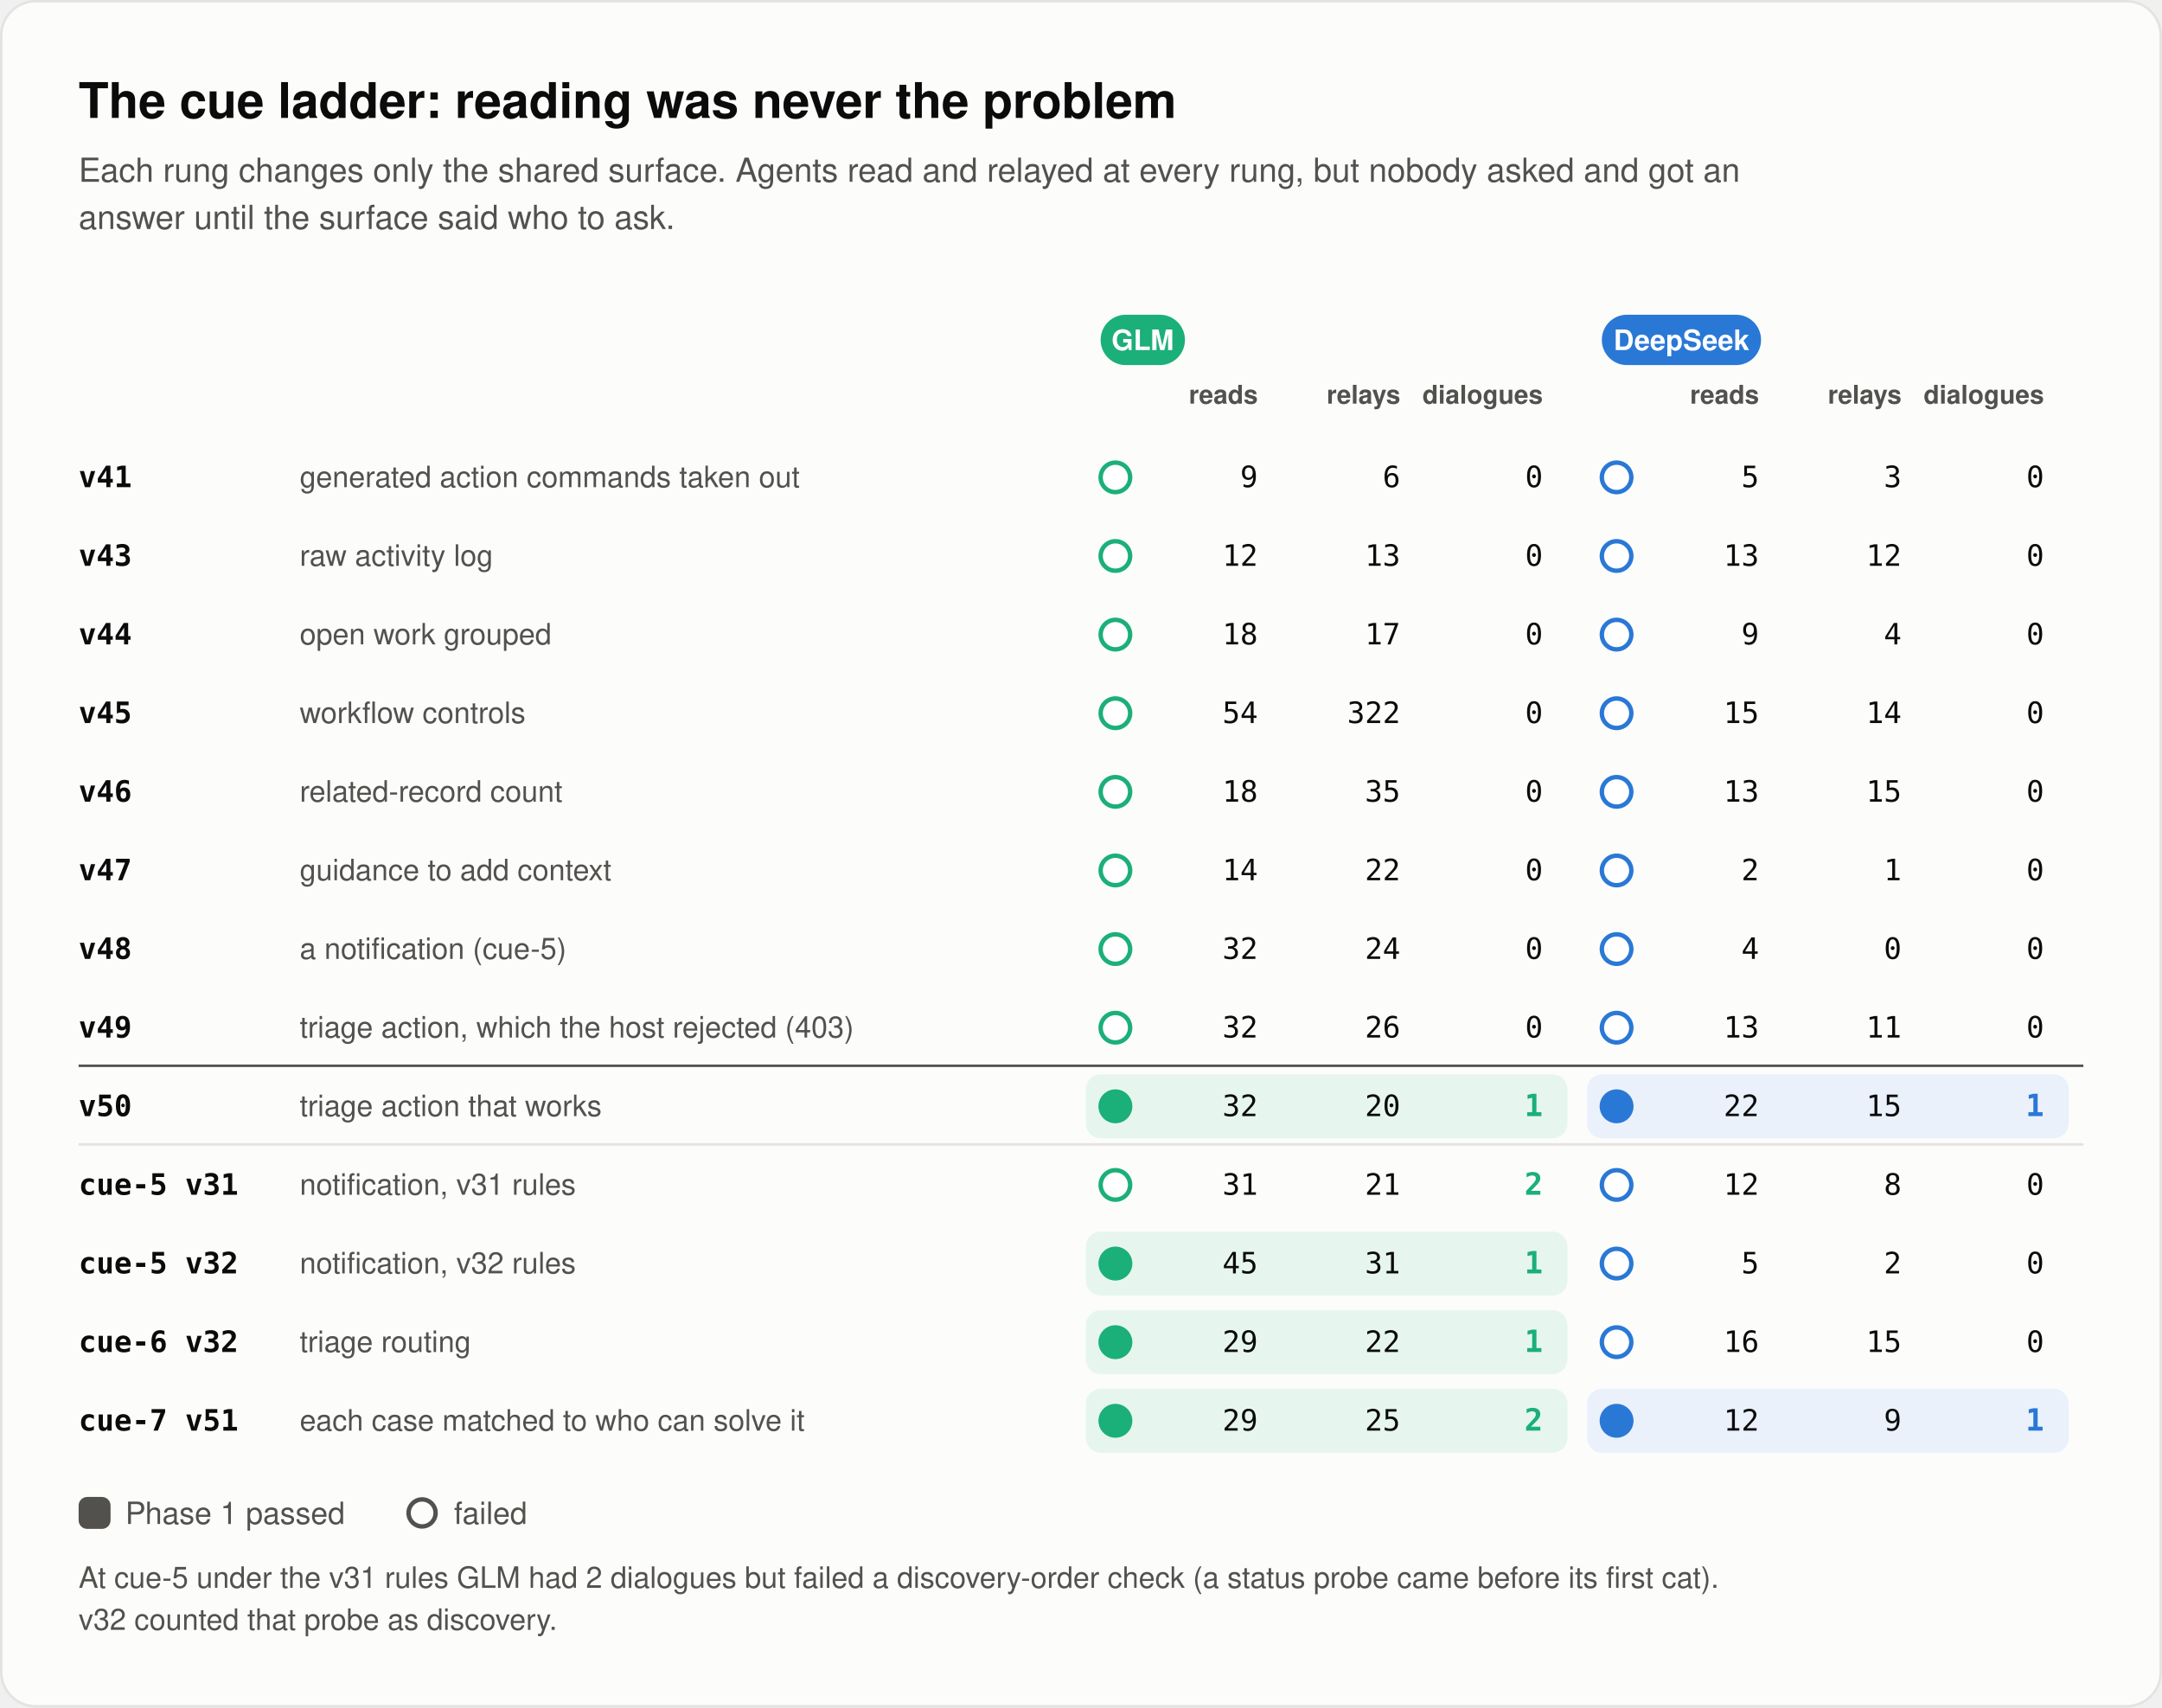
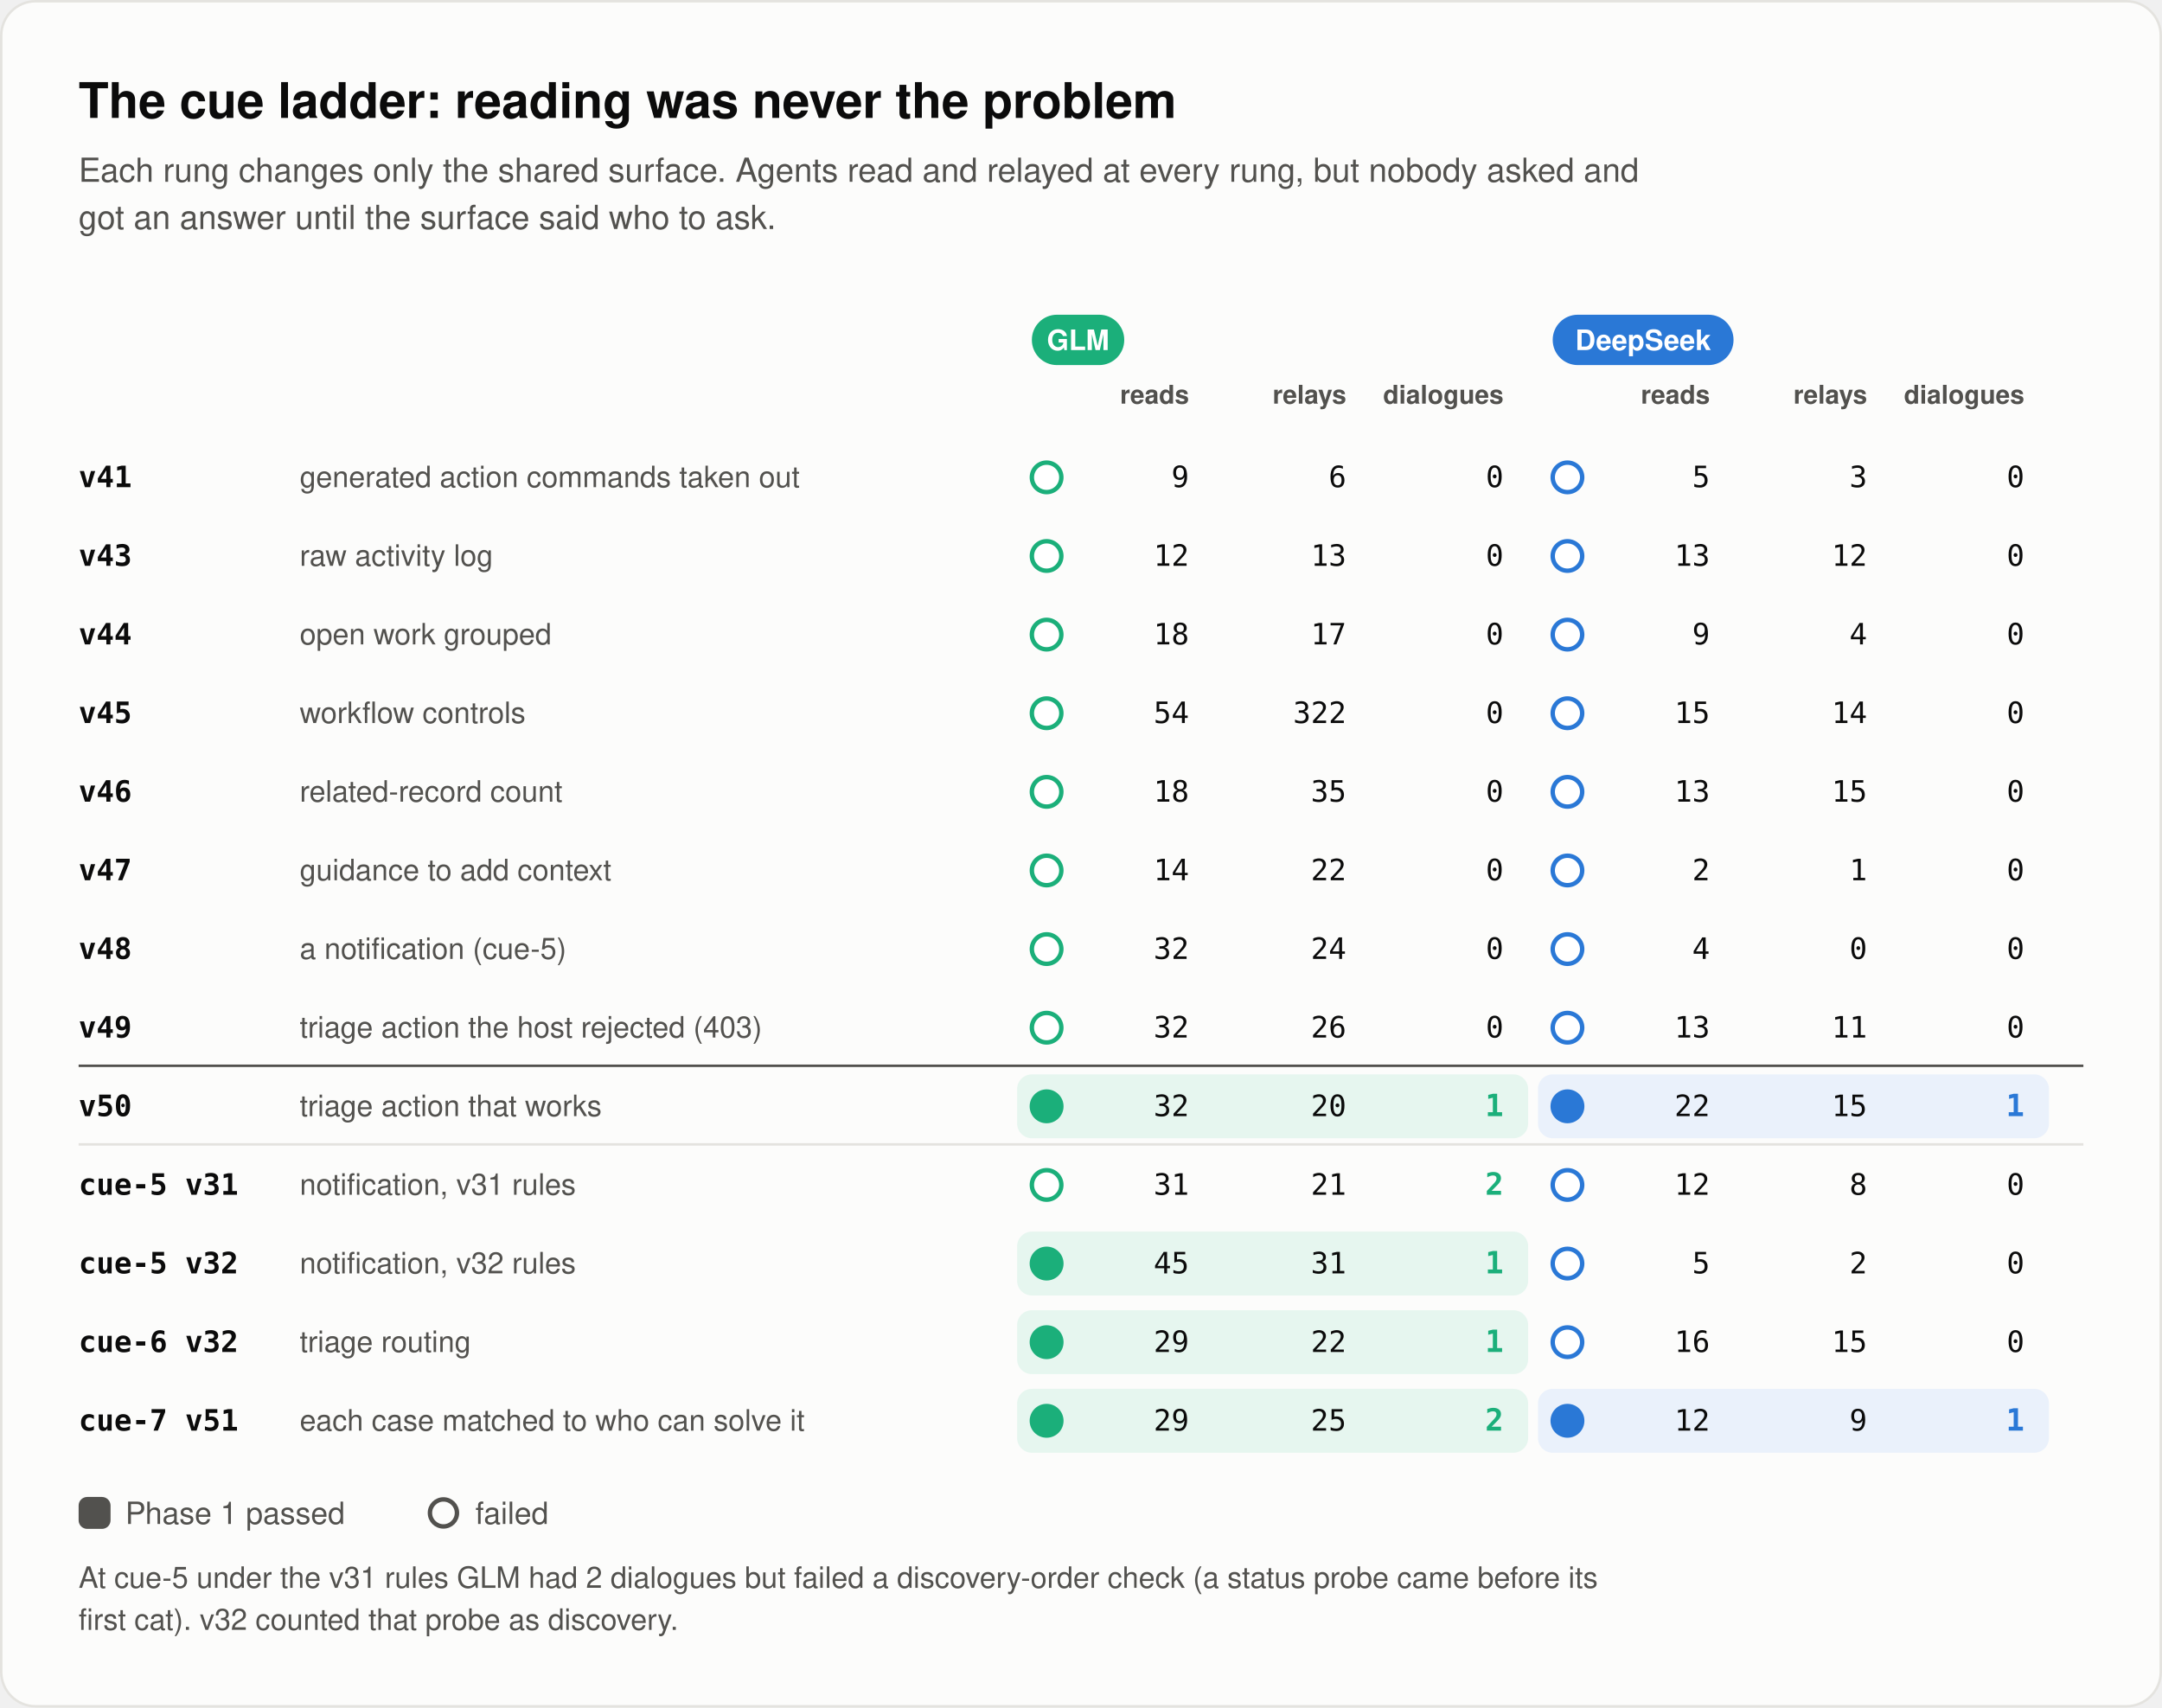
<svg xmlns="http://www.w3.org/2000/svg" viewBox="0 0 880 695" width="880" height="695" role="img" aria-label="Table of the cue ladder from v41 to v51 cue-7 for GLM and DeepSeek: exact reads and relays are high at every rung, live dialogues are zero until v50, GLM passes Phase 1 from v50 and DeepSeek passes at v50 and cue-7 only">
  <style>text{font-family:-apple-system, BlinkMacSystemFont, 'Segoe UI', Helvetica, Arial, sans-serif} .m{font-family:ui-monospace, SFMono-Regular, Menlo, Consolas, monospace}</style>
  <rect x="0.5" y="0.5" width="879" height="694" rx="14" fill="#fcfcfb" stroke="#e4e3df" />
  <text x="32" y="48" font-size="20" fill="#0b0b0b" font-weight="650">The cue ladder: reading was never the problem</text>
-   <text x="32" y="74" font-size="13.5" fill="#52514e">Each rung changes only the shared surface. Agents read and relayed at every rung, but nobody asked and got an</text>
-   <text x="32" y="93.2" font-size="13.5" fill="#52514e">answer until the surface said who to ask.</text>
-   <rect x="448" y="128.1" width="34.3" height="20.5" rx="10.2" fill="#1baf7a" />
-   <text x="465.1" y="142.5" font-size="11.5" fill="#ffffff" font-weight="600" text-anchor="middle">GLM</text>
-   <text x="512" y="164.3" font-size="10.5" fill="#52514e" font-weight="600" text-anchor="end">reads</text>
-   <text x="570" y="164.3" font-size="10.5" fill="#52514e" font-weight="600" text-anchor="end">relays</text>
-   <text x="628" y="164.3" font-size="10.5" fill="#52514e" font-weight="600" text-anchor="end">dialogues</text>
-   <rect x="652" y="128.1" width="64.8" height="20.5" rx="10.2" fill="#2a78d6" />
-   <text x="684.4" y="142.5" font-size="11.5" fill="#ffffff" font-weight="600" text-anchor="middle">DeepSeek</text>
-   <text x="716" y="164.3" font-size="10.5" fill="#52514e" font-weight="600" text-anchor="end">reads</text>
-   <text x="774" y="164.3" font-size="10.5" fill="#52514e" font-weight="600" text-anchor="end">relays</text>
-   <text x="832" y="164.3" font-size="10.5" fill="#52514e" font-weight="600" text-anchor="end">dialogues</text>
+   <text x="32" y="74" font-size="13.5" fill="#52514e">Each rung changes only the shared surface. Agents read and relayed at every rung, but nobody asked and</text>
+   <text x="32" y="93.2" font-size="13.5" fill="#52514e">got an answer until the surface said who to ask.</text>
+   <rect x="420" y="128.1" width="37.6" height="20.5" rx="10.2" fill="#1baf7a" />
+   <text x="438.8" y="142.5" font-size="11.5" fill="#ffffff" font-weight="600" text-anchor="middle">GLM</text>
+   <text x="484" y="164.3" font-size="10.5" fill="#52514e" font-weight="600" text-anchor="end">reads</text>
+   <text x="548" y="164.3" font-size="10.5" fill="#52514e" font-weight="600" text-anchor="end">relays</text>
+   <text x="612" y="164.3" font-size="10.5" fill="#52514e" font-weight="600" text-anchor="end">dialogues</text>
+   <rect x="632" y="128.1" width="73.6" height="20.5" rx="10.2" fill="#2a78d6" />
+   <text x="668.8" y="142.5" font-size="11.5" fill="#ffffff" font-weight="600" text-anchor="middle">DeepSeek</text>
+   <text x="696" y="164.3" font-size="10.5" fill="#52514e" font-weight="600" text-anchor="end">reads</text>
+   <text x="760" y="164.3" font-size="10.5" fill="#52514e" font-weight="600" text-anchor="end">relays</text>
+   <text x="824" y="164.3" font-size="10.5" fill="#52514e" font-weight="600" text-anchor="end">dialogues</text>
  <text x="32" y="198.3" font-size="12" fill="#0b0b0b" font-weight="650" class="m">v41</text>
  <text x="122" y="198.3" font-size="12" fill="#52514e">generated action commands taken out</text>
-   <circle cx="454" cy="194.3" r="6" fill="#ffffff" stroke="#1baf7a" stroke-width="1.8" />
-   <text x="512" y="198.3" font-size="12" fill="#0b0b0b" text-anchor="end" class="m">9</text>
-   <text x="570" y="198.3" font-size="12" fill="#0b0b0b" text-anchor="end" class="m">6</text>
-   <text x="628" y="198.3" font-size="12" fill="#0b0b0b" text-anchor="end" class="m">0</text>
-   <circle cx="658" cy="194.3" r="6" fill="#ffffff" stroke="#2a78d6" stroke-width="1.8" />
-   <text x="716" y="198.3" font-size="12" fill="#0b0b0b" text-anchor="end" class="m">5</text>
-   <text x="774" y="198.3" font-size="12" fill="#0b0b0b" text-anchor="end" class="m">3</text>
-   <text x="832" y="198.3" font-size="12" fill="#0b0b0b" text-anchor="end" class="m">0</text>
+   <circle cx="426" cy="194.3" r="6" fill="#ffffff" stroke="#1baf7a" stroke-width="1.8" />
+   <text x="484" y="198.3" font-size="12" fill="#0b0b0b" text-anchor="end" class="m">9</text>
+   <text x="548" y="198.3" font-size="12" fill="#0b0b0b" text-anchor="end" class="m">6</text>
+   <text x="612" y="198.3" font-size="12" fill="#0b0b0b" text-anchor="end" class="m">0</text>
+   <circle cx="638" cy="194.3" r="6" fill="#ffffff" stroke="#2a78d6" stroke-width="1.8" />
+   <text x="696" y="198.3" font-size="12" fill="#0b0b0b" text-anchor="end" class="m">5</text>
+   <text x="760" y="198.3" font-size="12" fill="#0b0b0b" text-anchor="end" class="m">3</text>
+   <text x="824" y="198.3" font-size="12" fill="#0b0b0b" text-anchor="end" class="m">0</text>
  <text x="32" y="230.3" font-size="12" fill="#0b0b0b" font-weight="650" class="m">v43</text>
  <text x="122" y="230.3" font-size="12" fill="#52514e">raw activity log</text>
-   <circle cx="454" cy="226.3" r="6" fill="#ffffff" stroke="#1baf7a" stroke-width="1.8" />
-   <text x="512" y="230.3" font-size="12" fill="#0b0b0b" text-anchor="end" class="m">12</text>
-   <text x="570" y="230.3" font-size="12" fill="#0b0b0b" text-anchor="end" class="m">13</text>
-   <text x="628" y="230.3" font-size="12" fill="#0b0b0b" text-anchor="end" class="m">0</text>
-   <circle cx="658" cy="226.3" r="6" fill="#ffffff" stroke="#2a78d6" stroke-width="1.8" />
-   <text x="716" y="230.3" font-size="12" fill="#0b0b0b" text-anchor="end" class="m">13</text>
-   <text x="774" y="230.3" font-size="12" fill="#0b0b0b" text-anchor="end" class="m">12</text>
-   <text x="832" y="230.3" font-size="12" fill="#0b0b0b" text-anchor="end" class="m">0</text>
+   <circle cx="426" cy="226.3" r="6" fill="#ffffff" stroke="#1baf7a" stroke-width="1.8" />
+   <text x="484" y="230.3" font-size="12" fill="#0b0b0b" text-anchor="end" class="m">12</text>
+   <text x="548" y="230.3" font-size="12" fill="#0b0b0b" text-anchor="end" class="m">13</text>
+   <text x="612" y="230.3" font-size="12" fill="#0b0b0b" text-anchor="end" class="m">0</text>
+   <circle cx="638" cy="226.3" r="6" fill="#ffffff" stroke="#2a78d6" stroke-width="1.8" />
+   <text x="696" y="230.3" font-size="12" fill="#0b0b0b" text-anchor="end" class="m">13</text>
+   <text x="760" y="230.3" font-size="12" fill="#0b0b0b" text-anchor="end" class="m">12</text>
+   <text x="824" y="230.3" font-size="12" fill="#0b0b0b" text-anchor="end" class="m">0</text>
  <text x="32" y="262.3" font-size="12" fill="#0b0b0b" font-weight="650" class="m">v44</text>
  <text x="122" y="262.3" font-size="12" fill="#52514e">open work grouped</text>
-   <circle cx="454" cy="258.3" r="6" fill="#ffffff" stroke="#1baf7a" stroke-width="1.8" />
-   <text x="512" y="262.3" font-size="12" fill="#0b0b0b" text-anchor="end" class="m">18</text>
-   <text x="570" y="262.3" font-size="12" fill="#0b0b0b" text-anchor="end" class="m">17</text>
-   <text x="628" y="262.3" font-size="12" fill="#0b0b0b" text-anchor="end" class="m">0</text>
-   <circle cx="658" cy="258.3" r="6" fill="#ffffff" stroke="#2a78d6" stroke-width="1.8" />
-   <text x="716" y="262.3" font-size="12" fill="#0b0b0b" text-anchor="end" class="m">9</text>
-   <text x="774" y="262.3" font-size="12" fill="#0b0b0b" text-anchor="end" class="m">4</text>
-   <text x="832" y="262.3" font-size="12" fill="#0b0b0b" text-anchor="end" class="m">0</text>
+   <circle cx="426" cy="258.3" r="6" fill="#ffffff" stroke="#1baf7a" stroke-width="1.8" />
+   <text x="484" y="262.3" font-size="12" fill="#0b0b0b" text-anchor="end" class="m">18</text>
+   <text x="548" y="262.3" font-size="12" fill="#0b0b0b" text-anchor="end" class="m">17</text>
+   <text x="612" y="262.3" font-size="12" fill="#0b0b0b" text-anchor="end" class="m">0</text>
+   <circle cx="638" cy="258.3" r="6" fill="#ffffff" stroke="#2a78d6" stroke-width="1.8" />
+   <text x="696" y="262.3" font-size="12" fill="#0b0b0b" text-anchor="end" class="m">9</text>
+   <text x="760" y="262.3" font-size="12" fill="#0b0b0b" text-anchor="end" class="m">4</text>
+   <text x="824" y="262.3" font-size="12" fill="#0b0b0b" text-anchor="end" class="m">0</text>
  <text x="32" y="294.3" font-size="12" fill="#0b0b0b" font-weight="650" class="m">v45</text>
  <text x="122" y="294.3" font-size="12" fill="#52514e">workflow controls</text>
-   <circle cx="454" cy="290.3" r="6" fill="#ffffff" stroke="#1baf7a" stroke-width="1.8" />
-   <text x="512" y="294.3" font-size="12" fill="#0b0b0b" text-anchor="end" class="m">54</text>
-   <text x="570" y="294.3" font-size="12" fill="#0b0b0b" text-anchor="end" class="m">322</text>
-   <text x="628" y="294.3" font-size="12" fill="#0b0b0b" text-anchor="end" class="m">0</text>
-   <circle cx="658" cy="290.3" r="6" fill="#ffffff" stroke="#2a78d6" stroke-width="1.8" />
-   <text x="716" y="294.3" font-size="12" fill="#0b0b0b" text-anchor="end" class="m">15</text>
-   <text x="774" y="294.3" font-size="12" fill="#0b0b0b" text-anchor="end" class="m">14</text>
-   <text x="832" y="294.3" font-size="12" fill="#0b0b0b" text-anchor="end" class="m">0</text>
+   <circle cx="426" cy="290.3" r="6" fill="#ffffff" stroke="#1baf7a" stroke-width="1.8" />
+   <text x="484" y="294.3" font-size="12" fill="#0b0b0b" text-anchor="end" class="m">54</text>
+   <text x="548" y="294.3" font-size="12" fill="#0b0b0b" text-anchor="end" class="m">322</text>
+   <text x="612" y="294.3" font-size="12" fill="#0b0b0b" text-anchor="end" class="m">0</text>
+   <circle cx="638" cy="290.3" r="6" fill="#ffffff" stroke="#2a78d6" stroke-width="1.8" />
+   <text x="696" y="294.3" font-size="12" fill="#0b0b0b" text-anchor="end" class="m">15</text>
+   <text x="760" y="294.3" font-size="12" fill="#0b0b0b" text-anchor="end" class="m">14</text>
+   <text x="824" y="294.3" font-size="12" fill="#0b0b0b" text-anchor="end" class="m">0</text>
  <text x="32" y="326.3" font-size="12" fill="#0b0b0b" font-weight="650" class="m">v46</text>
  <text x="122" y="326.3" font-size="12" fill="#52514e">related-record count</text>
-   <circle cx="454" cy="322.3" r="6" fill="#ffffff" stroke="#1baf7a" stroke-width="1.8" />
-   <text x="512" y="326.3" font-size="12" fill="#0b0b0b" text-anchor="end" class="m">18</text>
-   <text x="570" y="326.3" font-size="12" fill="#0b0b0b" text-anchor="end" class="m">35</text>
-   <text x="628" y="326.3" font-size="12" fill="#0b0b0b" text-anchor="end" class="m">0</text>
-   <circle cx="658" cy="322.3" r="6" fill="#ffffff" stroke="#2a78d6" stroke-width="1.8" />
-   <text x="716" y="326.3" font-size="12" fill="#0b0b0b" text-anchor="end" class="m">13</text>
-   <text x="774" y="326.3" font-size="12" fill="#0b0b0b" text-anchor="end" class="m">15</text>
-   <text x="832" y="326.3" font-size="12" fill="#0b0b0b" text-anchor="end" class="m">0</text>
+   <circle cx="426" cy="322.3" r="6" fill="#ffffff" stroke="#1baf7a" stroke-width="1.8" />
+   <text x="484" y="326.3" font-size="12" fill="#0b0b0b" text-anchor="end" class="m">18</text>
+   <text x="548" y="326.3" font-size="12" fill="#0b0b0b" text-anchor="end" class="m">35</text>
+   <text x="612" y="326.3" font-size="12" fill="#0b0b0b" text-anchor="end" class="m">0</text>
+   <circle cx="638" cy="322.3" r="6" fill="#ffffff" stroke="#2a78d6" stroke-width="1.8" />
+   <text x="696" y="326.3" font-size="12" fill="#0b0b0b" text-anchor="end" class="m">13</text>
+   <text x="760" y="326.3" font-size="12" fill="#0b0b0b" text-anchor="end" class="m">15</text>
+   <text x="824" y="326.3" font-size="12" fill="#0b0b0b" text-anchor="end" class="m">0</text>
  <text x="32" y="358.3" font-size="12" fill="#0b0b0b" font-weight="650" class="m">v47</text>
  <text x="122" y="358.3" font-size="12" fill="#52514e">guidance to add context</text>
-   <circle cx="454" cy="354.3" r="6" fill="#ffffff" stroke="#1baf7a" stroke-width="1.8" />
-   <text x="512" y="358.3" font-size="12" fill="#0b0b0b" text-anchor="end" class="m">14</text>
-   <text x="570" y="358.3" font-size="12" fill="#0b0b0b" text-anchor="end" class="m">22</text>
-   <text x="628" y="358.3" font-size="12" fill="#0b0b0b" text-anchor="end" class="m">0</text>
-   <circle cx="658" cy="354.3" r="6" fill="#ffffff" stroke="#2a78d6" stroke-width="1.8" />
-   <text x="716" y="358.3" font-size="12" fill="#0b0b0b" text-anchor="end" class="m">2</text>
-   <text x="774" y="358.3" font-size="12" fill="#0b0b0b" text-anchor="end" class="m">1</text>
-   <text x="832" y="358.3" font-size="12" fill="#0b0b0b" text-anchor="end" class="m">0</text>
+   <circle cx="426" cy="354.3" r="6" fill="#ffffff" stroke="#1baf7a" stroke-width="1.8" />
+   <text x="484" y="358.3" font-size="12" fill="#0b0b0b" text-anchor="end" class="m">14</text>
+   <text x="548" y="358.3" font-size="12" fill="#0b0b0b" text-anchor="end" class="m">22</text>
+   <text x="612" y="358.3" font-size="12" fill="#0b0b0b" text-anchor="end" class="m">0</text>
+   <circle cx="638" cy="354.3" r="6" fill="#ffffff" stroke="#2a78d6" stroke-width="1.8" />
+   <text x="696" y="358.3" font-size="12" fill="#0b0b0b" text-anchor="end" class="m">2</text>
+   <text x="760" y="358.3" font-size="12" fill="#0b0b0b" text-anchor="end" class="m">1</text>
+   <text x="824" y="358.3" font-size="12" fill="#0b0b0b" text-anchor="end" class="m">0</text>
  <text x="32" y="390.3" font-size="12" fill="#0b0b0b" font-weight="650" class="m">v48</text>
  <text x="122" y="390.3" font-size="12" fill="#52514e">a notification (cue-5)</text>
-   <circle cx="454" cy="386.3" r="6" fill="#ffffff" stroke="#1baf7a" stroke-width="1.8" />
-   <text x="512" y="390.3" font-size="12" fill="#0b0b0b" text-anchor="end" class="m">32</text>
-   <text x="570" y="390.3" font-size="12" fill="#0b0b0b" text-anchor="end" class="m">24</text>
-   <text x="628" y="390.3" font-size="12" fill="#0b0b0b" text-anchor="end" class="m">0</text>
-   <circle cx="658" cy="386.3" r="6" fill="#ffffff" stroke="#2a78d6" stroke-width="1.8" />
-   <text x="716" y="390.3" font-size="12" fill="#0b0b0b" text-anchor="end" class="m">4</text>
-   <text x="774" y="390.3" font-size="12" fill="#0b0b0b" text-anchor="end" class="m">0</text>
-   <text x="832" y="390.3" font-size="12" fill="#0b0b0b" text-anchor="end" class="m">0</text>
+   <circle cx="426" cy="386.3" r="6" fill="#ffffff" stroke="#1baf7a" stroke-width="1.8" />
+   <text x="484" y="390.3" font-size="12" fill="#0b0b0b" text-anchor="end" class="m">32</text>
+   <text x="548" y="390.3" font-size="12" fill="#0b0b0b" text-anchor="end" class="m">24</text>
+   <text x="612" y="390.3" font-size="12" fill="#0b0b0b" text-anchor="end" class="m">0</text>
+   <circle cx="638" cy="386.3" r="6" fill="#ffffff" stroke="#2a78d6" stroke-width="1.8" />
+   <text x="696" y="390.3" font-size="12" fill="#0b0b0b" text-anchor="end" class="m">4</text>
+   <text x="760" y="390.3" font-size="12" fill="#0b0b0b" text-anchor="end" class="m">0</text>
+   <text x="824" y="390.3" font-size="12" fill="#0b0b0b" text-anchor="end" class="m">0</text>
  <text x="32" y="422.3" font-size="12" fill="#0b0b0b" font-weight="650" class="m">v49</text>
-   <text x="122" y="422.3" font-size="12" fill="#52514e">triage action, which the host rejected (403)</text>
-   <circle cx="454" cy="418.3" r="6" fill="#ffffff" stroke="#1baf7a" stroke-width="1.8" />
-   <text x="512" y="422.3" font-size="12" fill="#0b0b0b" text-anchor="end" class="m">32</text>
-   <text x="570" y="422.3" font-size="12" fill="#0b0b0b" text-anchor="end" class="m">26</text>
-   <text x="628" y="422.3" font-size="12" fill="#0b0b0b" text-anchor="end" class="m">0</text>
-   <circle cx="658" cy="418.3" r="6" fill="#ffffff" stroke="#2a78d6" stroke-width="1.8" />
-   <text x="716" y="422.3" font-size="12" fill="#0b0b0b" text-anchor="end" class="m">13</text>
-   <text x="774" y="422.3" font-size="12" fill="#0b0b0b" text-anchor="end" class="m">11</text>
-   <text x="832" y="422.3" font-size="12" fill="#0b0b0b" text-anchor="end" class="m">0</text>
+   <text x="122" y="422.3" font-size="12" fill="#52514e">triage action the host rejected (403)</text>
+   <circle cx="426" cy="418.3" r="6" fill="#ffffff" stroke="#1baf7a" stroke-width="1.8" />
+   <text x="484" y="422.3" font-size="12" fill="#0b0b0b" text-anchor="end" class="m">32</text>
+   <text x="548" y="422.3" font-size="12" fill="#0b0b0b" text-anchor="end" class="m">26</text>
+   <text x="612" y="422.3" font-size="12" fill="#0b0b0b" text-anchor="end" class="m">0</text>
+   <circle cx="638" cy="418.3" r="6" fill="#ffffff" stroke="#2a78d6" stroke-width="1.8" />
+   <text x="696" y="422.3" font-size="12" fill="#0b0b0b" text-anchor="end" class="m">13</text>
+   <text x="760" y="422.3" font-size="12" fill="#0b0b0b" text-anchor="end" class="m">11</text>
+   <text x="824" y="422.3" font-size="12" fill="#0b0b0b" text-anchor="end" class="m">0</text>
  <rect x="32" y="433.3" width="816" height="1" rx="0" fill="#52514e" />
  <text x="32" y="454.3" font-size="12" fill="#0b0b0b" font-weight="650" class="m">v50</text>
  <text x="122" y="454.3" font-size="12" fill="#52514e">triage action that works</text>
-   <rect x="442" y="437.3" width="196" height="26" rx="6" fill="#e6f6ef" />
-   <circle cx="454" cy="450.3" r="6" fill="#1baf7a" stroke="#1baf7a" stroke-width="1.8" />
-   <text x="512" y="454.3" font-size="12" fill="#0b0b0b" text-anchor="end" class="m">32</text>
-   <text x="570" y="454.3" font-size="12" fill="#0b0b0b" text-anchor="end" class="m">20</text>
-   <text x="628" y="454.3" font-size="12.5" fill="#1baf7a" font-weight="700" text-anchor="end" class="m">1</text>
-   <rect x="646" y="437.3" width="196" height="26" rx="6" fill="#eaf1fb" />
-   <circle cx="658" cy="450.3" r="6" fill="#2a78d6" stroke="#2a78d6" stroke-width="1.8" />
-   <text x="716" y="454.3" font-size="12" fill="#0b0b0b" text-anchor="end" class="m">22</text>
-   <text x="774" y="454.3" font-size="12" fill="#0b0b0b" text-anchor="end" class="m">15</text>
-   <text x="832" y="454.3" font-size="12.5" fill="#2a78d6" font-weight="700" text-anchor="end" class="m">1</text>
+   <rect x="414" y="437.3" width="208" height="26" rx="6" fill="#e6f6ef" />
+   <circle cx="426" cy="450.3" r="6" fill="#1baf7a" stroke="#1baf7a" stroke-width="1.8" />
+   <text x="484" y="454.3" font-size="12" fill="#0b0b0b" text-anchor="end" class="m">32</text>
+   <text x="548" y="454.3" font-size="12" fill="#0b0b0b" text-anchor="end" class="m">20</text>
+   <text x="612" y="454.3" font-size="12.5" fill="#1baf7a" font-weight="700" text-anchor="end" class="m">1</text>
+   <rect x="626" y="437.3" width="208" height="26" rx="6" fill="#eaf1fb" />
+   <circle cx="638" cy="450.3" r="6" fill="#2a78d6" stroke="#2a78d6" stroke-width="1.8" />
+   <text x="696" y="454.3" font-size="12" fill="#0b0b0b" text-anchor="end" class="m">22</text>
+   <text x="760" y="454.3" font-size="12" fill="#0b0b0b" text-anchor="end" class="m">15</text>
+   <text x="824" y="454.3" font-size="12.5" fill="#2a78d6" font-weight="700" text-anchor="end" class="m">1</text>
  <rect x="32" y="465.3" width="816" height="1" rx="0" fill="#e4e3df" />
  <text x="32" y="486.3" font-size="12" fill="#0b0b0b" font-weight="650" class="m">cue-5 v31</text>
  <text x="122" y="486.3" font-size="12" fill="#52514e">notification, v31 rules</text>
-   <circle cx="454" cy="482.3" r="6" fill="#ffffff" stroke="#1baf7a" stroke-width="1.8" />
-   <text x="512" y="486.3" font-size="12" fill="#0b0b0b" text-anchor="end" class="m">31</text>
-   <text x="570" y="486.3" font-size="12" fill="#0b0b0b" text-anchor="end" class="m">21</text>
-   <text x="628" y="486.3" font-size="12.5" fill="#1baf7a" font-weight="700" text-anchor="end" class="m">2</text>
-   <circle cx="658" cy="482.3" r="6" fill="#ffffff" stroke="#2a78d6" stroke-width="1.8" />
-   <text x="716" y="486.3" font-size="12" fill="#0b0b0b" text-anchor="end" class="m">12</text>
-   <text x="774" y="486.3" font-size="12" fill="#0b0b0b" text-anchor="end" class="m">8</text>
-   <text x="832" y="486.3" font-size="12" fill="#0b0b0b" text-anchor="end" class="m">0</text>
+   <circle cx="426" cy="482.3" r="6" fill="#ffffff" stroke="#1baf7a" stroke-width="1.8" />
+   <text x="484" y="486.3" font-size="12" fill="#0b0b0b" text-anchor="end" class="m">31</text>
+   <text x="548" y="486.3" font-size="12" fill="#0b0b0b" text-anchor="end" class="m">21</text>
+   <text x="612" y="486.3" font-size="12.5" fill="#1baf7a" font-weight="700" text-anchor="end" class="m">2</text>
+   <circle cx="638" cy="482.3" r="6" fill="#ffffff" stroke="#2a78d6" stroke-width="1.8" />
+   <text x="696" y="486.3" font-size="12" fill="#0b0b0b" text-anchor="end" class="m">12</text>
+   <text x="760" y="486.3" font-size="12" fill="#0b0b0b" text-anchor="end" class="m">8</text>
+   <text x="824" y="486.3" font-size="12" fill="#0b0b0b" text-anchor="end" class="m">0</text>
  <text x="32" y="518.3" font-size="12" fill="#0b0b0b" font-weight="650" class="m">cue-5 v32</text>
  <text x="122" y="518.3" font-size="12" fill="#52514e">notification, v32 rules</text>
-   <rect x="442" y="501.3" width="196" height="26" rx="6" fill="#e6f6ef" />
-   <circle cx="454" cy="514.3" r="6" fill="#1baf7a" stroke="#1baf7a" stroke-width="1.8" />
-   <text x="512" y="518.3" font-size="12" fill="#0b0b0b" text-anchor="end" class="m">45</text>
-   <text x="570" y="518.3" font-size="12" fill="#0b0b0b" text-anchor="end" class="m">31</text>
-   <text x="628" y="518.3" font-size="12.5" fill="#1baf7a" font-weight="700" text-anchor="end" class="m">1</text>
-   <circle cx="658" cy="514.3" r="6" fill="#ffffff" stroke="#2a78d6" stroke-width="1.8" />
-   <text x="716" y="518.3" font-size="12" fill="#0b0b0b" text-anchor="end" class="m">5</text>
-   <text x="774" y="518.3" font-size="12" fill="#0b0b0b" text-anchor="end" class="m">2</text>
-   <text x="832" y="518.3" font-size="12" fill="#0b0b0b" text-anchor="end" class="m">0</text>
+   <rect x="414" y="501.3" width="208" height="26" rx="6" fill="#e6f6ef" />
+   <circle cx="426" cy="514.3" r="6" fill="#1baf7a" stroke="#1baf7a" stroke-width="1.8" />
+   <text x="484" y="518.3" font-size="12" fill="#0b0b0b" text-anchor="end" class="m">45</text>
+   <text x="548" y="518.3" font-size="12" fill="#0b0b0b" text-anchor="end" class="m">31</text>
+   <text x="612" y="518.3" font-size="12.5" fill="#1baf7a" font-weight="700" text-anchor="end" class="m">1</text>
+   <circle cx="638" cy="514.3" r="6" fill="#ffffff" stroke="#2a78d6" stroke-width="1.8" />
+   <text x="696" y="518.3" font-size="12" fill="#0b0b0b" text-anchor="end" class="m">5</text>
+   <text x="760" y="518.3" font-size="12" fill="#0b0b0b" text-anchor="end" class="m">2</text>
+   <text x="824" y="518.3" font-size="12" fill="#0b0b0b" text-anchor="end" class="m">0</text>
  <text x="32" y="550.3" font-size="12" fill="#0b0b0b" font-weight="650" class="m">cue-6 v32</text>
  <text x="122" y="550.3" font-size="12" fill="#52514e">triage routing</text>
-   <rect x="442" y="533.3" width="196" height="26" rx="6" fill="#e6f6ef" />
-   <circle cx="454" cy="546.3" r="6" fill="#1baf7a" stroke="#1baf7a" stroke-width="1.8" />
-   <text x="512" y="550.3" font-size="12" fill="#0b0b0b" text-anchor="end" class="m">29</text>
-   <text x="570" y="550.3" font-size="12" fill="#0b0b0b" text-anchor="end" class="m">22</text>
-   <text x="628" y="550.3" font-size="12.5" fill="#1baf7a" font-weight="700" text-anchor="end" class="m">1</text>
-   <circle cx="658" cy="546.3" r="6" fill="#ffffff" stroke="#2a78d6" stroke-width="1.8" />
-   <text x="716" y="550.3" font-size="12" fill="#0b0b0b" text-anchor="end" class="m">16</text>
-   <text x="774" y="550.3" font-size="12" fill="#0b0b0b" text-anchor="end" class="m">15</text>
-   <text x="832" y="550.3" font-size="12" fill="#0b0b0b" text-anchor="end" class="m">0</text>
+   <rect x="414" y="533.3" width="208" height="26" rx="6" fill="#e6f6ef" />
+   <circle cx="426" cy="546.3" r="6" fill="#1baf7a" stroke="#1baf7a" stroke-width="1.8" />
+   <text x="484" y="550.3" font-size="12" fill="#0b0b0b" text-anchor="end" class="m">29</text>
+   <text x="548" y="550.3" font-size="12" fill="#0b0b0b" text-anchor="end" class="m">22</text>
+   <text x="612" y="550.3" font-size="12.5" fill="#1baf7a" font-weight="700" text-anchor="end" class="m">1</text>
+   <circle cx="638" cy="546.3" r="6" fill="#ffffff" stroke="#2a78d6" stroke-width="1.8" />
+   <text x="696" y="550.3" font-size="12" fill="#0b0b0b" text-anchor="end" class="m">16</text>
+   <text x="760" y="550.3" font-size="12" fill="#0b0b0b" text-anchor="end" class="m">15</text>
+   <text x="824" y="550.3" font-size="12" fill="#0b0b0b" text-anchor="end" class="m">0</text>
  <text x="32" y="582.3" font-size="12" fill="#0b0b0b" font-weight="650" class="m">cue-7 v51</text>
  <text x="122" y="582.3" font-size="12" fill="#52514e">each case matched to who can solve it</text>
-   <rect x="442" y="565.3" width="196" height="26" rx="6" fill="#e6f6ef" />
-   <circle cx="454" cy="578.3" r="6" fill="#1baf7a" stroke="#1baf7a" stroke-width="1.8" />
-   <text x="512" y="582.3" font-size="12" fill="#0b0b0b" text-anchor="end" class="m">29</text>
-   <text x="570" y="582.3" font-size="12" fill="#0b0b0b" text-anchor="end" class="m">25</text>
-   <text x="628" y="582.3" font-size="12.5" fill="#1baf7a" font-weight="700" text-anchor="end" class="m">2</text>
-   <rect x="646" y="565.3" width="196" height="26" rx="6" fill="#eaf1fb" />
-   <circle cx="658" cy="578.3" r="6" fill="#2a78d6" stroke="#2a78d6" stroke-width="1.8" />
-   <text x="716" y="582.3" font-size="12" fill="#0b0b0b" text-anchor="end" class="m">12</text>
-   <text x="774" y="582.3" font-size="12" fill="#0b0b0b" text-anchor="end" class="m">9</text>
-   <text x="832" y="582.3" font-size="12.5" fill="#2a78d6" font-weight="700" text-anchor="end" class="m">1</text>
+   <rect x="414" y="565.3" width="208" height="26" rx="6" fill="#e6f6ef" />
+   <circle cx="426" cy="578.3" r="6" fill="#1baf7a" stroke="#1baf7a" stroke-width="1.8" />
+   <text x="484" y="582.3" font-size="12" fill="#0b0b0b" text-anchor="end" class="m">29</text>
+   <text x="548" y="582.3" font-size="12" fill="#0b0b0b" text-anchor="end" class="m">25</text>
+   <text x="612" y="582.3" font-size="12.5" fill="#1baf7a" font-weight="700" text-anchor="end" class="m">2</text>
+   <rect x="626" y="565.3" width="208" height="26" rx="6" fill="#eaf1fb" />
+   <circle cx="638" cy="578.3" r="6" fill="#2a78d6" stroke="#2a78d6" stroke-width="1.8" />
+   <text x="696" y="582.3" font-size="12" fill="#0b0b0b" text-anchor="end" class="m">12</text>
+   <text x="760" y="582.3" font-size="12" fill="#0b0b0b" text-anchor="end" class="m">9</text>
+   <text x="824" y="582.3" font-size="12.5" fill="#2a78d6" font-weight="700" text-anchor="end" class="m">1</text>
  <rect x="32" y="609.3" width="13" height="13" rx="3.5" fill="#52514e" />
  <text x="51" y="620.3" font-size="12.5" fill="#52514e">Phase 1 passed</text>
-   <circle cx="171.8" cy="615.8" r="5.5" fill="none" stroke="#52514e" stroke-width="1.8" />
-   <text x="184.8" y="620.3" font-size="12.5" fill="#52514e">failed</text>
-   <text x="32" y="646.3" font-size="12" fill="#52514e">At cue-5 under the v31 rules GLM had 2 dialogues but failed a discovery-order check (a status probe came before its first cat).</text>
-   <text x="32" y="663.4" font-size="12" fill="#52514e">v32 counted that probe as discovery.</text>
+   <circle cx="180.5" cy="615.8" r="5.5" fill="none" stroke="#52514e" stroke-width="1.8" />
+   <text x="193.5" y="620.3" font-size="12.5" fill="#52514e">failed</text>
+   <text x="32" y="646.3" font-size="12" fill="#52514e">At cue-5 under the v31 rules GLM had 2 dialogues but failed a discovery-order check (a status probe came before its</text>
+   <text x="32" y="663.4" font-size="12" fill="#52514e">first cat). v32 counted that probe as discovery.</text>
</svg>
